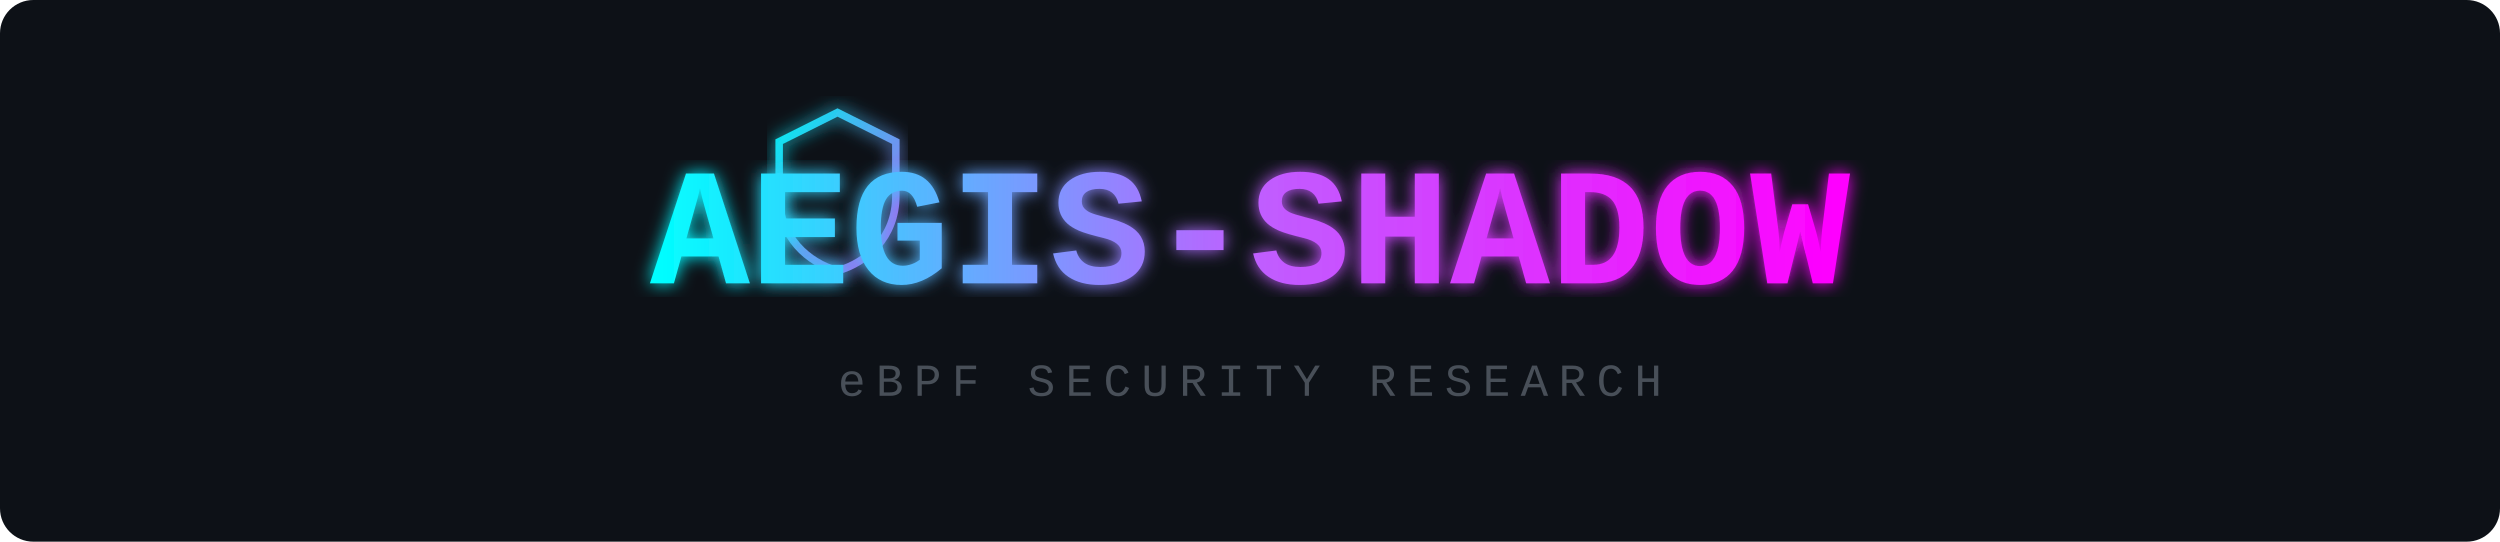
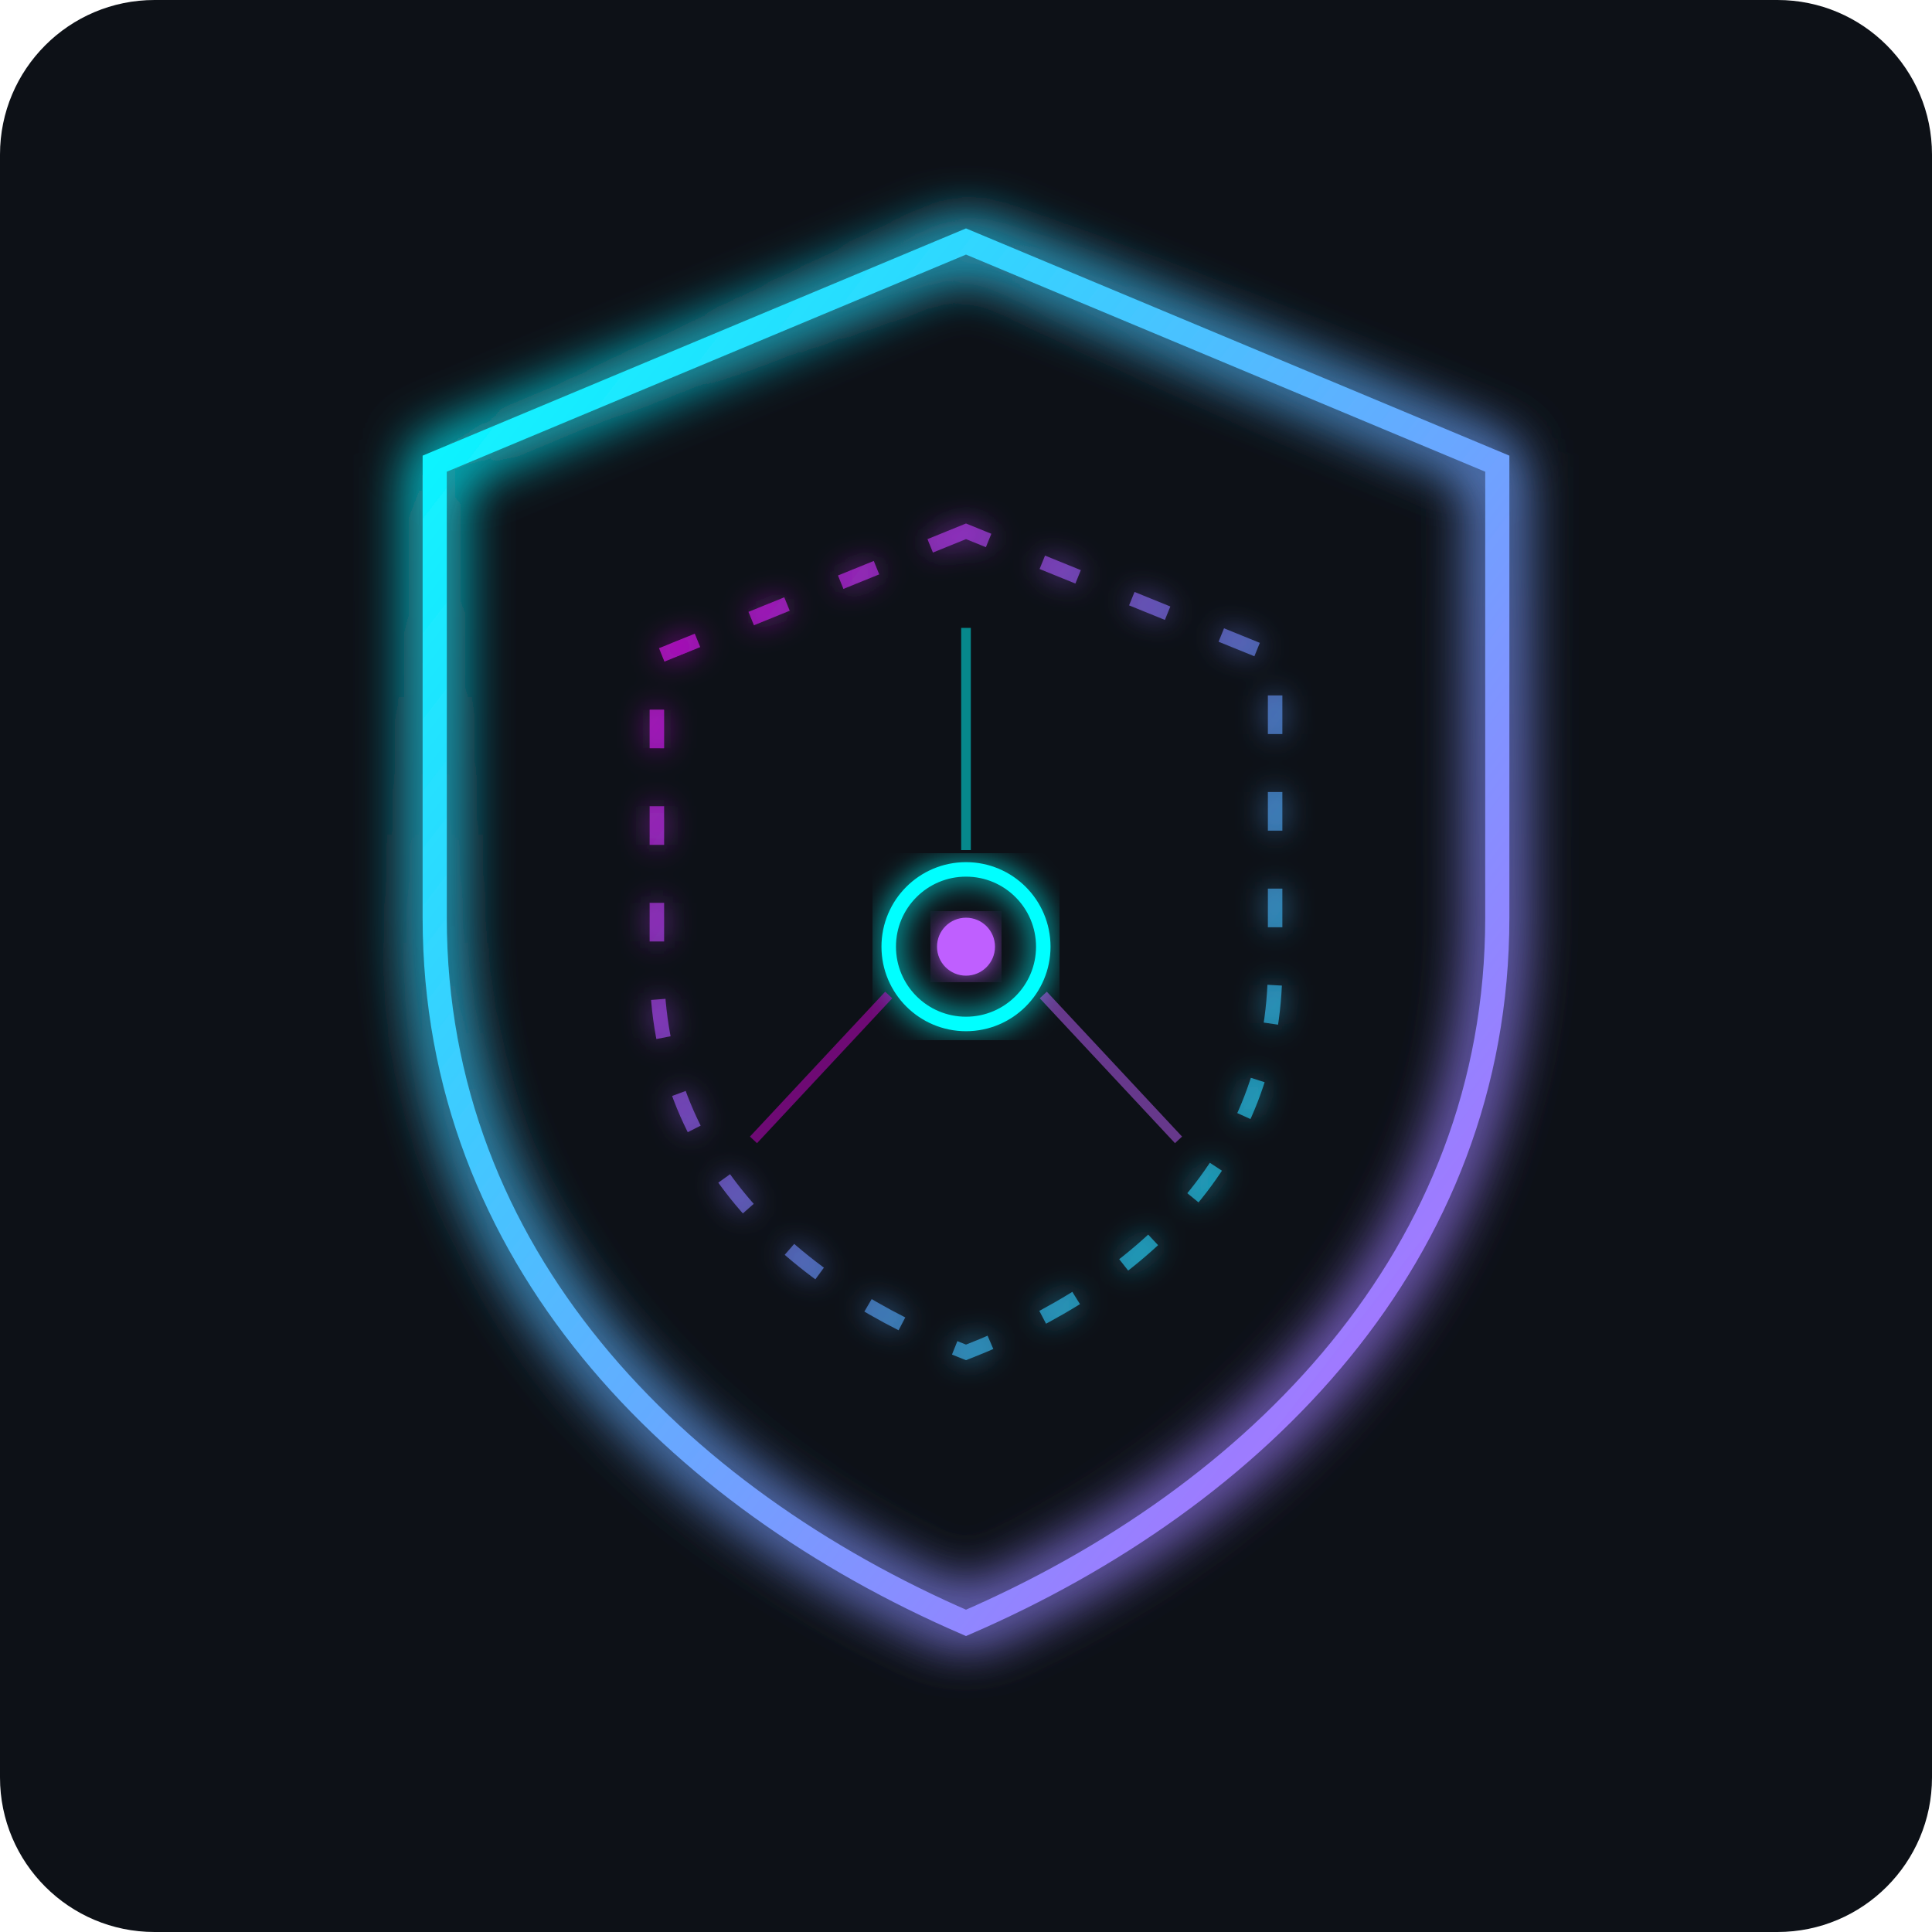
- <svg xmlns="http://www.w3.org/2000/svg" viewBox="0 0 600 130">
+ <svg xmlns="http://www.w3.org/2000/svg" viewBox="0 0 200 200">
  <defs>
-     <linearGradient id="titleGrad" x1="0%" y1="0%" x2="100%" y2="0%">
-       <stop offset="0%" stop-color="#00ffff" />
-       <stop offset="50%" stop-color="#bf5fff" />
-       <stop offset="100%" stop-color="#ff00ff" />
-     </linearGradient>
    <linearGradient id="shieldGrad" x1="0%" y1="0%" x2="100%" y2="100%">
      <stop offset="0%" stop-color="#00ffff" />
      <stop offset="100%" stop-color="#bf5fff" />
    </linearGradient>
+     <linearGradient id="innerGrad" x1="0%" y1="0%" x2="100%" y2="100%">
+       <stop offset="0%" stop-color="#ff00ff" stop-opacity="0.6" />
+       <stop offset="100%" stop-color="#00ffff" stop-opacity="0.6" />
+     </linearGradient>
    <filter id="glow">
-       <feGaussianBlur stdDeviation="2" result="blur" />
+       <feGaussianBlur stdDeviation="3" result="blur" />
+       <feMerge>
+         <feMergeNode in="blur" />
+         <feMergeNode in="blur" />
+         <feMergeNode in="SourceGraphic" />
+       </feMerge>
+     </filter>
+     <filter id="innerGlow">
+       <feGaussianBlur stdDeviation="1.5" result="blur" />
      <feMerge>
        <feMergeNode in="blur" />
        <feMergeNode in="SourceGraphic" />
      </feMerge>
    </filter>
  </defs>
-   <rect width="600" height="130" fill="#0d1117" rx="8" />
-   <g transform="translate(185, 25)" filter="url(#glow)">
-     <path d="M 16 2 L 2 9 L 2 22 C 2 32 9 38 16 40 C 23 38 30 32 30 22 L 30 9 Z" fill="none" stroke="url(#shieldGrad)" stroke-width="1.8" opacity="0.9" />
+   <rect width="200" height="200" fill="#0d1117" rx="16" />
+   <g filter="url(#glow)">
+     <path d="M 100 25 L 45 48 L 45 95 C 45 130 70 155 100 168 C 130 155 155 130 155 95 L 155 48 Z" fill="none" stroke="url(#shieldGrad)" stroke-width="2.5" />
  </g>
-   <text x="300" y="68" font-family="'Courier New', monospace" font-size="40" font-weight="bold" text-anchor="middle" fill="url(#titleGrad)" filter="url(#glow)">AEGIS-SHADOW</text>
-   <text x="300" y="95" font-family="'Courier New', monospace" font-size="11" text-anchor="middle" fill="#484f58" letter-spacing="2.5">eBPF SECURITY RESEARCH</text>
+   <g filter="url(#innerGlow)">
+     <path d="M 100 55 L 68 68 L 68 100 C 68 120 82 133 100 140 C 118 133 132 120 132 100 L 132 68 Z" fill="none" stroke="url(#innerGrad)" stroke-width="1.5" stroke-dasharray="4,6" />
+   </g>
+   <circle cx="100" cy="98" r="8" fill="none" stroke="#00ffff" stroke-width="1.5" filter="url(#innerGlow)" />
+   <circle cx="100" cy="98" r="3" fill="#bf5fff" filter="url(#innerGlow)" />
+   <line x1="100" y1="88" x2="100" y2="65" stroke="#00ffff" stroke-width="1" opacity="0.5" />
+   <line x1="108" y1="103" x2="122" y2="118" stroke="#bf5fff" stroke-width="1" opacity="0.5" />
+   <line x1="92" y1="103" x2="78" y2="118" stroke="#ff00ff" stroke-width="1" opacity="0.4" />
</svg>
